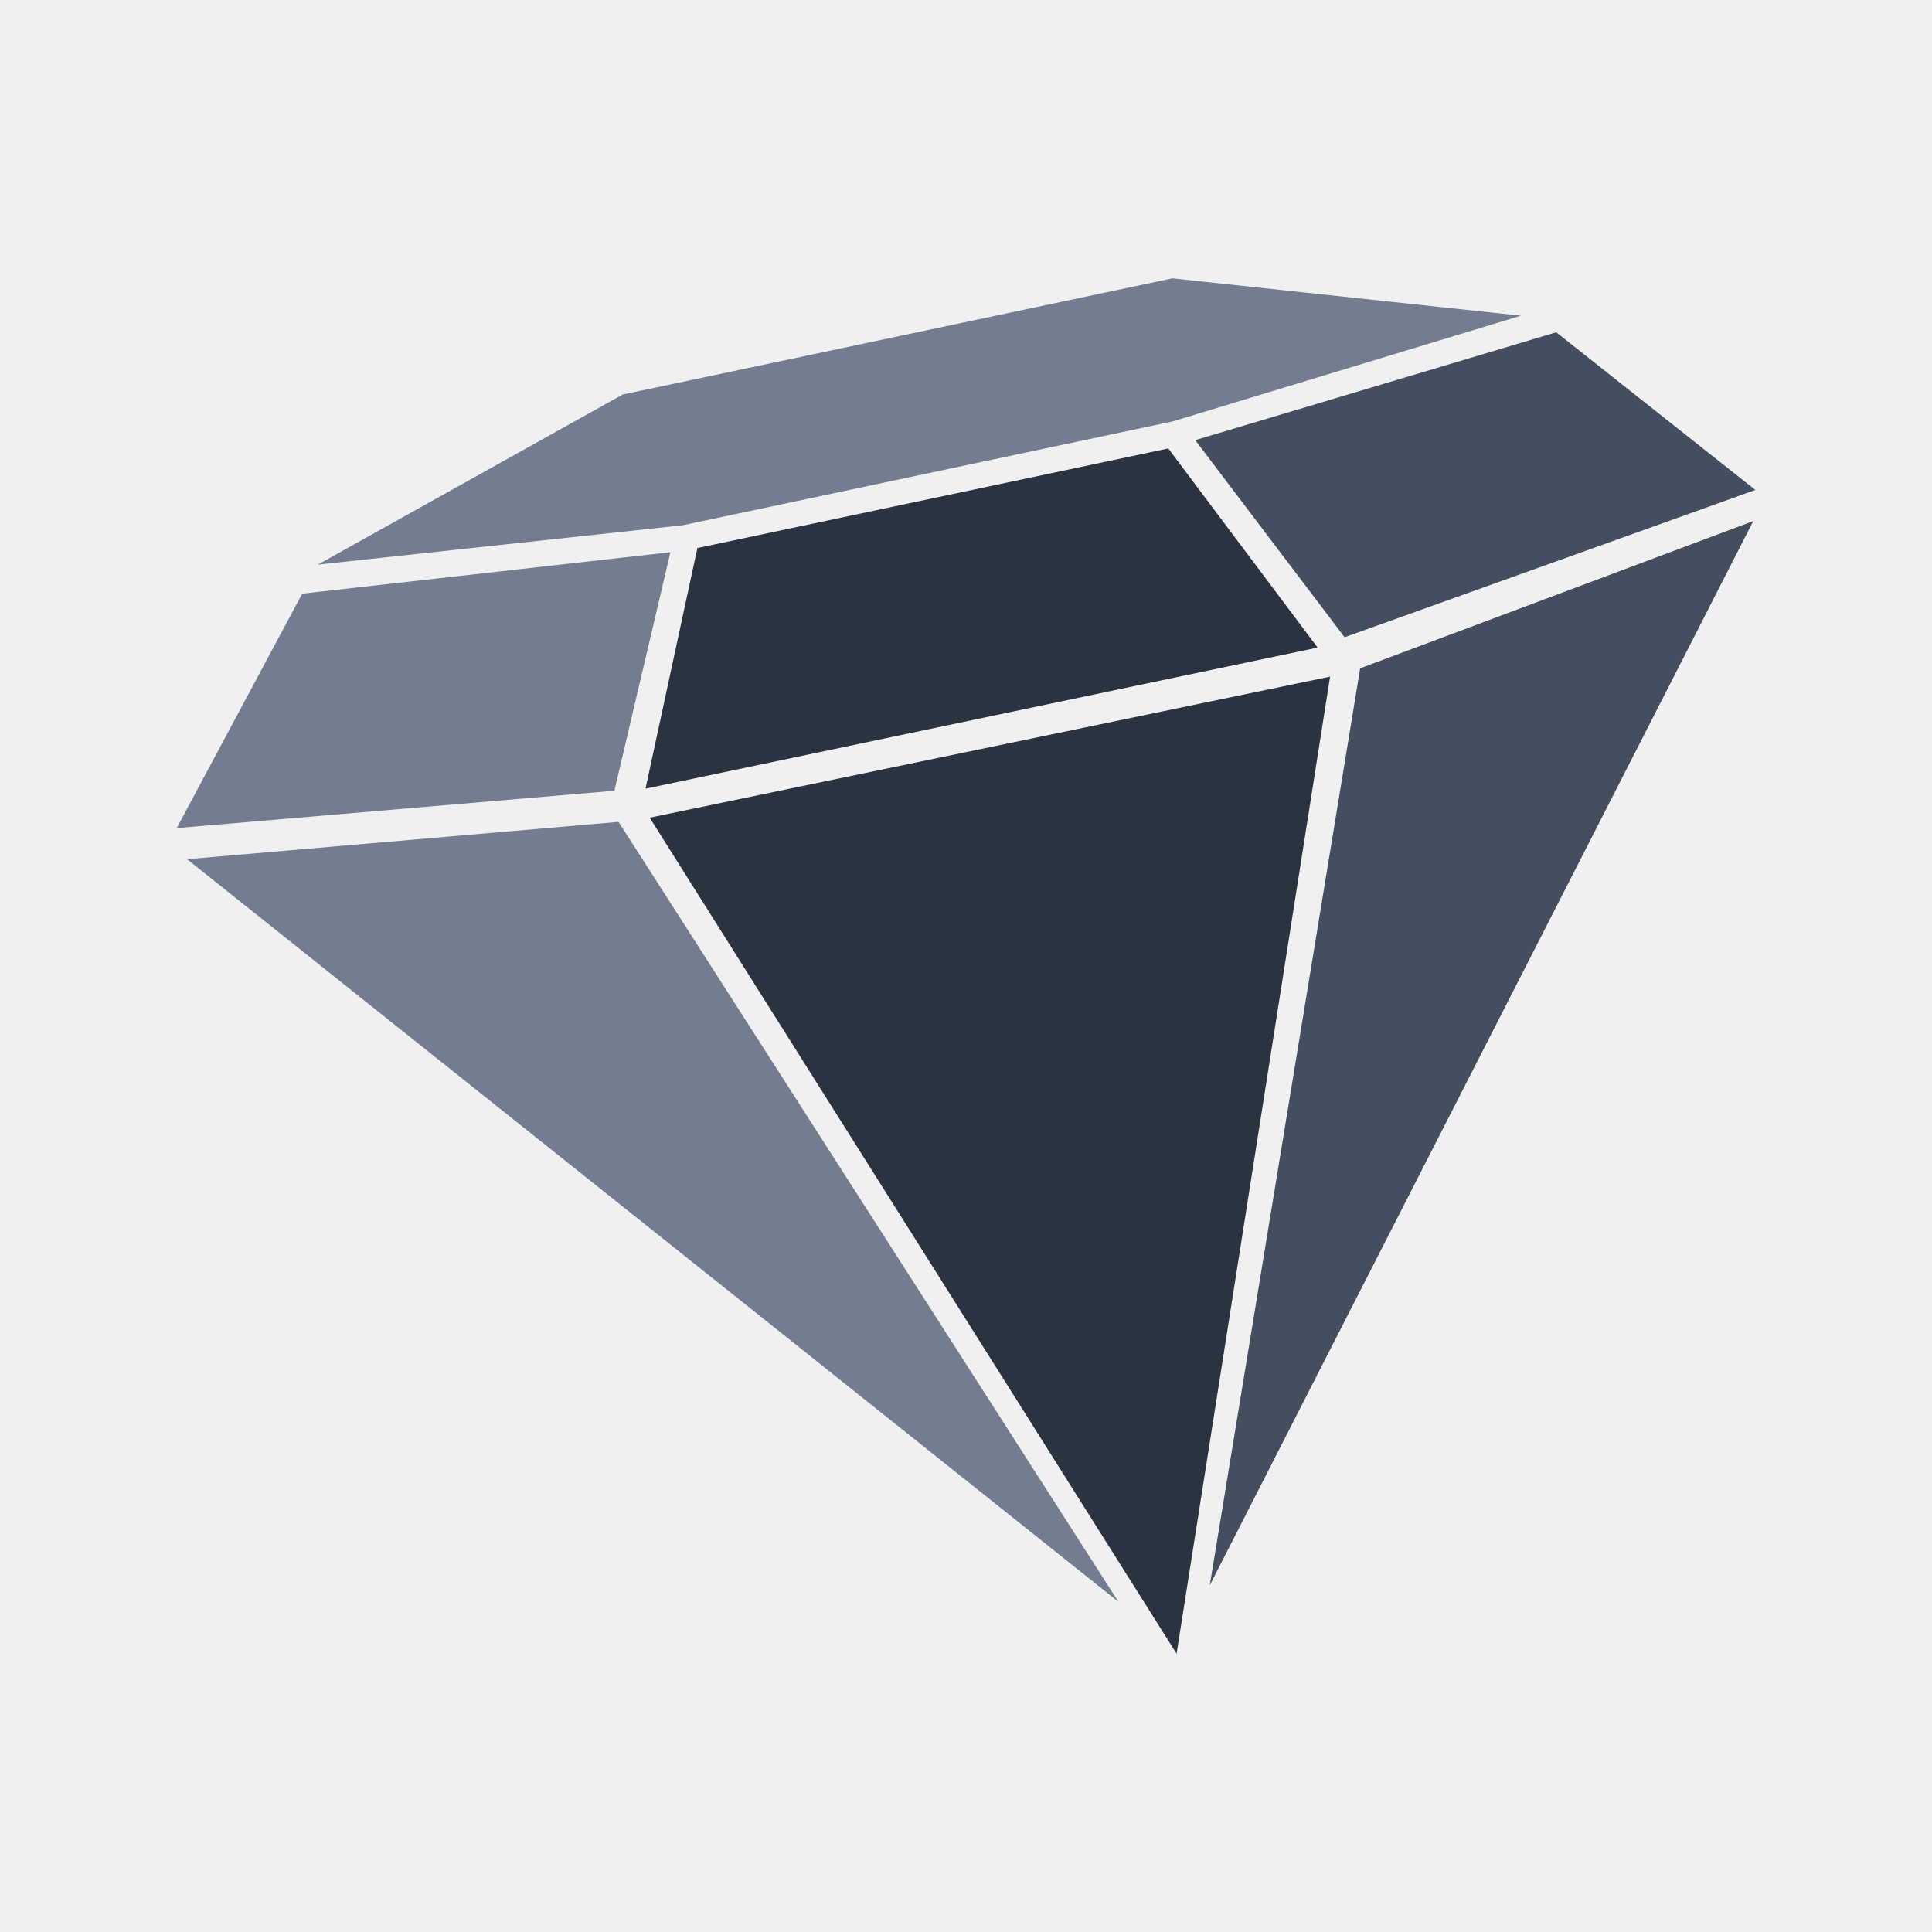
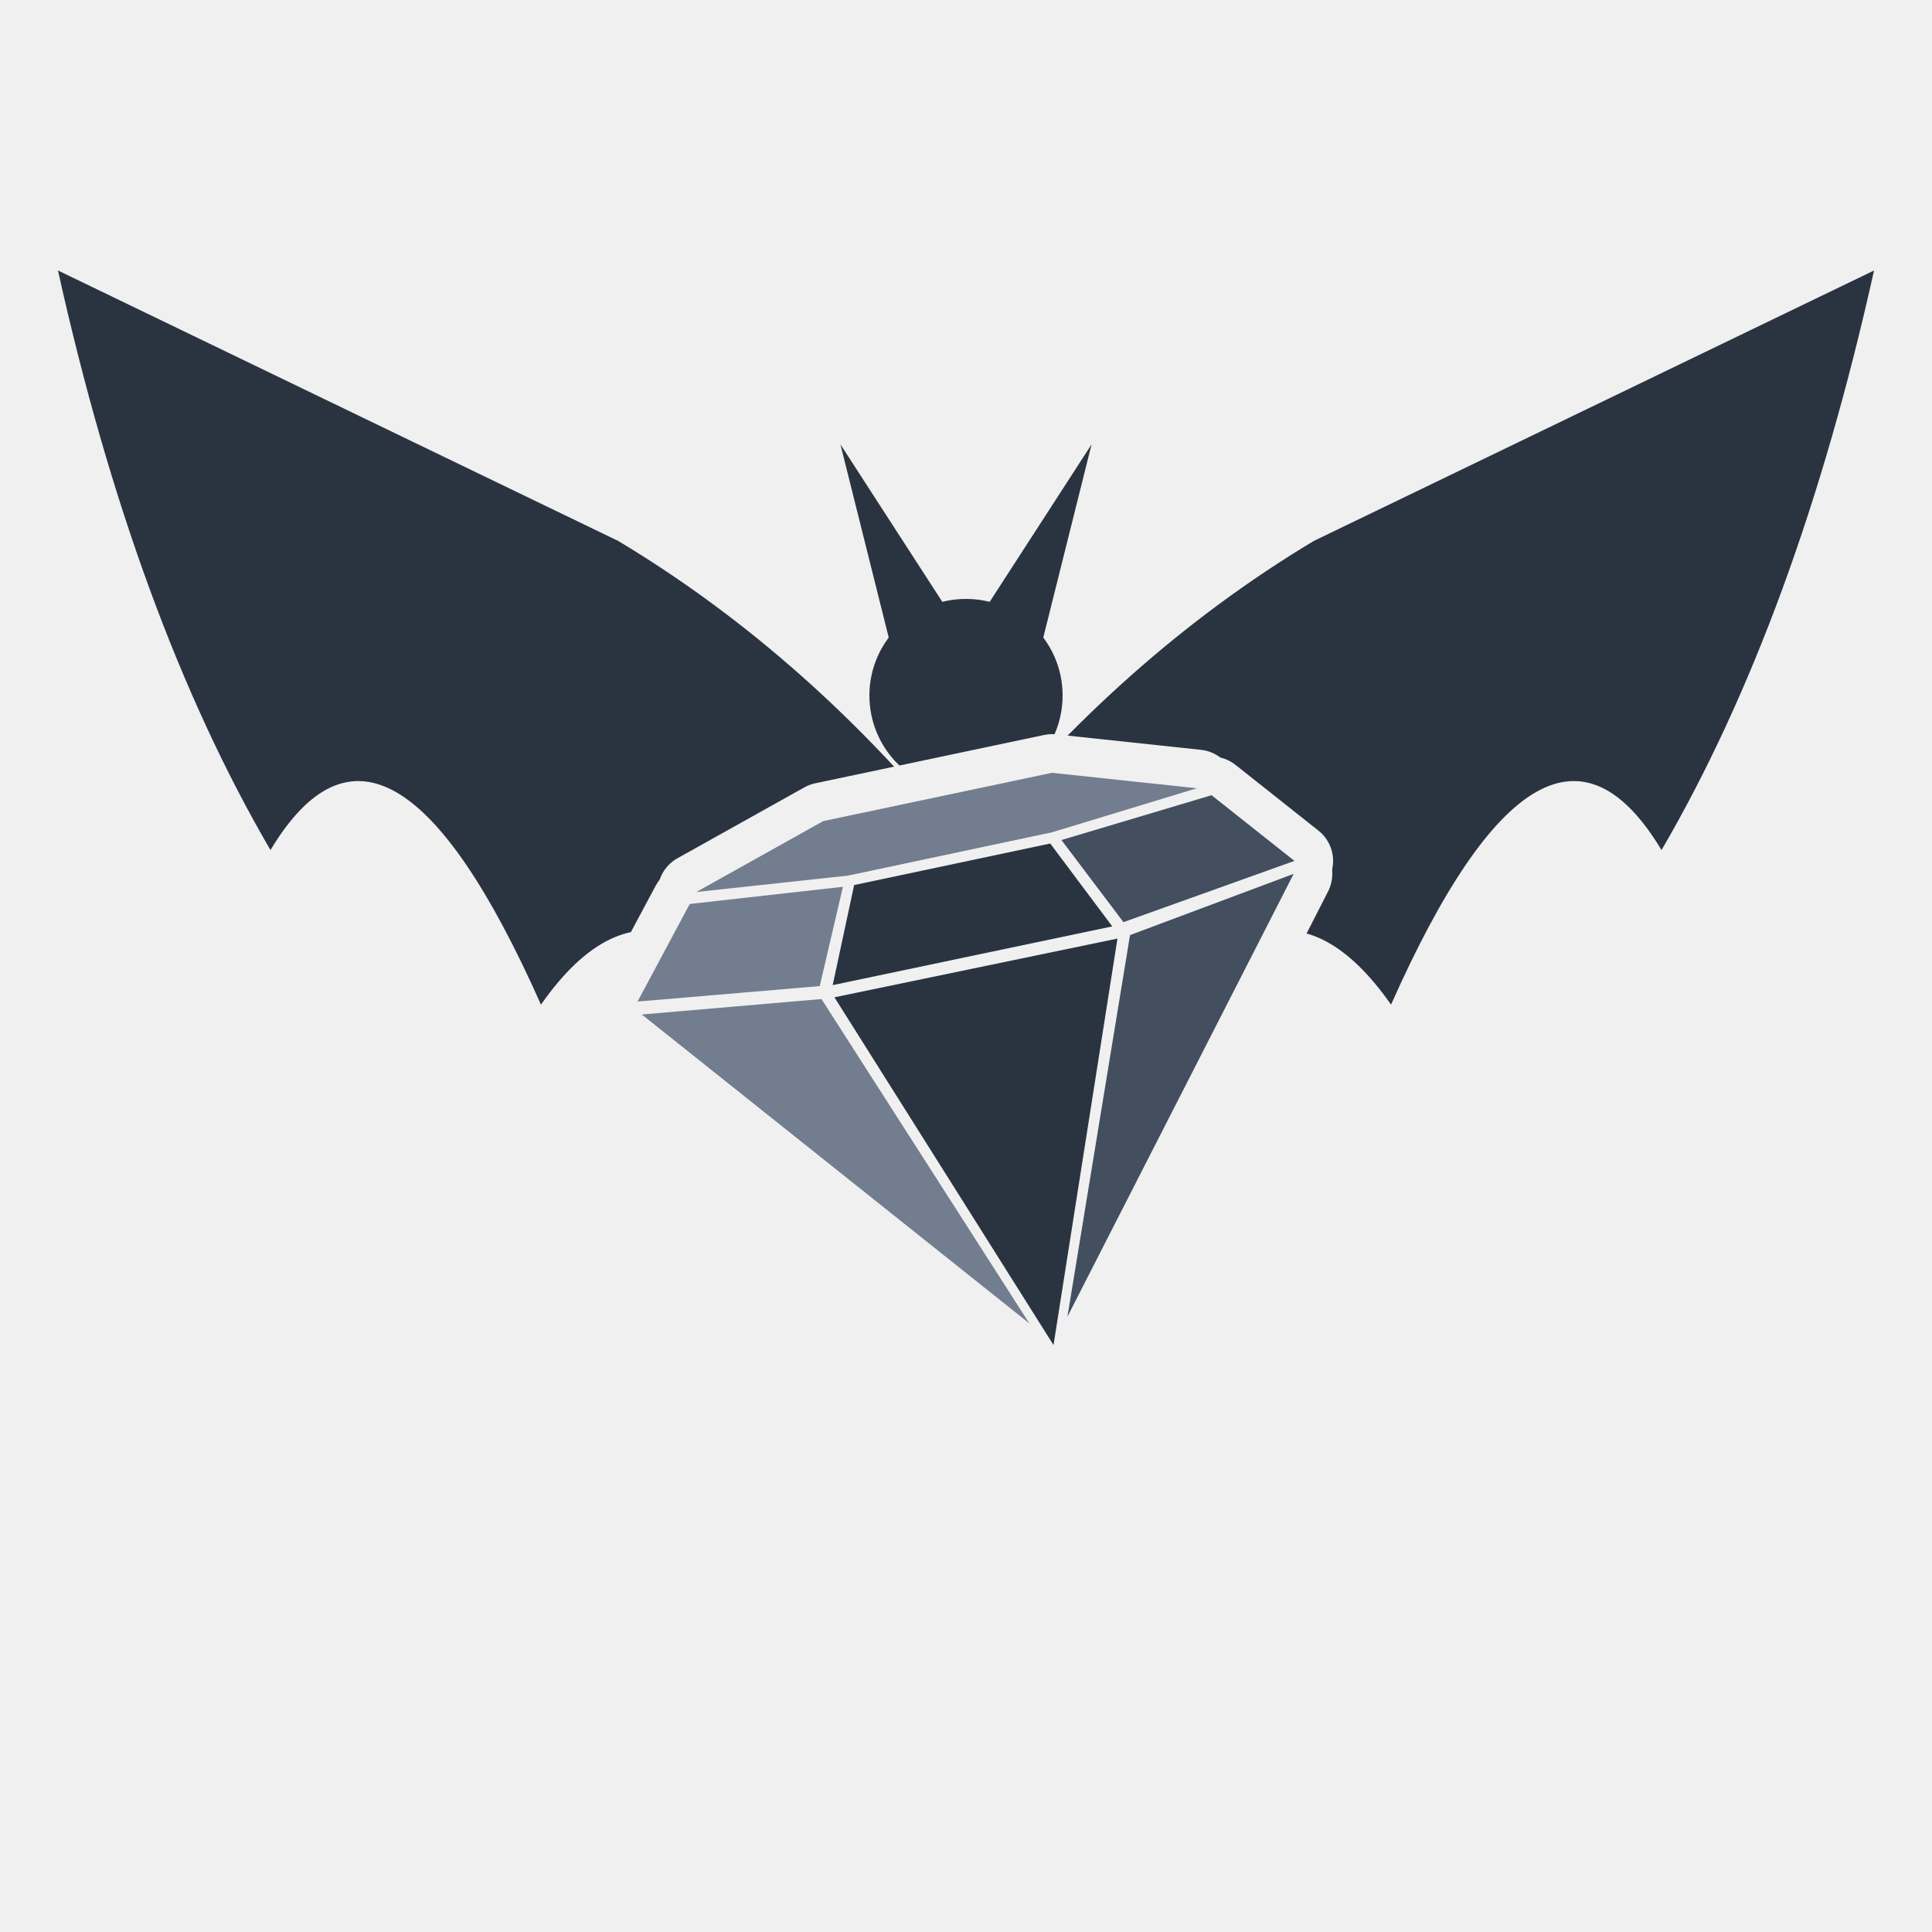
- <svg xmlns="http://www.w3.org/2000/svg" viewBox="243.316 -61.437 52.800 52.800">
-   <path fill="#727d8f" d="M251.575,-45.213 C251.575,-45.213 261.638,-46.346 261.638,-46.346 C261.638,-46.346 260.107,-39.827 260.107,-39.827 C260.107,-39.827 248.145,-38.806 248.145,-38.806 C248.145,-38.806 251.575,-45.213 251.575,-45.213 Z" />
-   <path fill="#727d8f" d="M248.428,-37.956 C248.428,-37.956 260.220,-38.976 260.220,-38.976 C260.220,-38.976 273.883,-17.660 273.883,-17.660 C273.883,-17.660 248.428,-37.956 248.428,-37.956 Z" />
-   <path fill="#727d8f" d="M252.000,-46.006 C252.000,-46.006 260.334,-50.655 260.334,-50.655 C260.334,-50.655 275.357,-53.830 275.357,-53.830 C275.357,-53.830 284.882,-52.809 284.882,-52.809 C284.882,-52.809 275.357,-49.918 275.357,-49.918 C275.357,-49.918 261.978,-47.083 261.978,-47.083 C261.978,-47.083 252.000,-46.006 252.000,-46.006 Z" />
-   <path fill="#2a3441" d="M262.375,-46.460 C262.375,-46.460 275.244,-49.181 275.244,-49.181 C275.244,-49.181 279.326,-43.739 279.326,-43.739 C279.326,-43.739 260.957,-39.883 260.957,-39.883 C260.957,-39.883 262.375,-46.460 262.375,-46.460 Z" />
-   <path fill="#2a3441" d="M261.071,-39.090 C261.071,-39.090 279.666,-42.945 279.666,-42.945 C279.666,-42.945 275.471,-16.243 275.471,-16.243 C275.471,-16.243 261.071,-39.090 261.071,-39.090 Z" />
-   <path fill="#434e5f" d="M275.981,-49.408 C275.981,-49.408 285.846,-52.356 285.846,-52.356 C285.846,-52.356 291.288,-48.047 291.288,-48.047 C291.288,-48.047 280.063,-44.022 280.063,-44.022 C280.063,-44.022 275.981,-49.408 275.981,-49.408 Z" />
-   <path fill="#434e5f" d="M280.488,-43.172 C280.488,-43.172 291.231,-47.197 291.231,-47.197 C291.231,-47.197 276.378,-18.113 276.378,-18.113 C276.378,-18.113 280.488,-43.172 280.488,-43.172 Z" />
+ <svg xmlns="http://www.w3.org/2000/svg" viewBox="0 0 100 100">
+   <defs>
+     <mask id="g" maskUnits="userSpaceOnUse" x="0" y="0" width="100" height="100">
+       <rect width="100" height="100" fill="#fff" />
+       <path stroke="#000" stroke-width="4.0" stroke-linejoin="round" fill="#000" d="M35.70,46.79 C35.70,46.79 43.63,45.90 43.63,45.90 C43.63,45.90 42.43,51.04 42.43,51.04 C42.43,51.04 33.00,51.84 33.00,51.84 C33.00,51.84 35.70,46.79 35.70,46.79 Z" />
+       <path stroke="#000" stroke-width="4.0" stroke-linejoin="round" fill="#000" d="M33.22,52.51 C33.22,52.51 42.52,51.71 42.52,51.71 C42.52,51.71 53.28,68.50 53.28,68.50 C53.28,68.50 33.22,52.51 33.22,52.51 Z" />
+       <path stroke="#000" stroke-width="4.0" stroke-linejoin="round" fill="#000" d="M36.04,46.17 C36.04,46.17 42.61,42.50 42.61,42.50 C42.61,42.50 54.45,40.00 54.45,40.00 C54.45,40.00 61.95,40.80 61.95,40.80 C61.95,40.80 54.45,43.08 54.45,43.08 C54.45,43.08 43.90,45.32 43.90,45.32 C43.90,45.32 36.04,46.17 36.04,46.17 Z" />
+       <path stroke="#000" stroke-width="4.0" stroke-linejoin="round" fill="#000" d="M44.21,45.81 C44.21,45.81 54.36,43.66 54.36,43.66 C54.36,43.66 57.57,47.95 57.57,47.95 C57.57,47.95 43.10,50.99 43.10,50.99 C43.10,50.99 44.21,45.81 44.21,45.81 Z" />
+       <path stroke="#000" stroke-width="4.0" stroke-linejoin="round" fill="#000" d="M43.19,51.62 C43.19,51.62 57.84,48.58 57.84,48.58 C57.84,48.58 54.53,69.62 54.53,69.62 C54.53,69.62 43.19,51.62 43.19,51.62 Z" />
+       <path stroke="#000" stroke-width="4.0" stroke-linejoin="round" fill="#000" d="M54.94,43.48 C54.94,43.48 62.71,41.16 62.71,41.16 C62.71,41.16 67.00,44.56 67.00,44.56 C67.00,44.56 58.15,47.73 58.15,47.73 C58.15,47.73 54.94,43.48 54.94,43.48 Z" />
+       <path stroke="#000" stroke-width="4.0" stroke-linejoin="round" fill="#000" d="M58.49,48.40 C58.49,48.40 66.96,45.23 66.96,45.23 C66.96,45.23 55.25,68.15 55.25,68.15 C55.25,68.15 58.49,48.40 58.49,48.40 Z" />
+     </mask>
+   </defs>
+   <g mask="url(#g)">
+     <path fill="#2a3441" d="M50,44 Q58,34 68,28 L97,14 Q93,32 86,44 Q80,34 72,52 Q65,42 57,58 Q53,54 50,56 Z" />
+     <path fill="#2a3441" d="M50.0,44 Q42.0,34 32.0,28 L3.0,14 Q7.0,32 14.0,44 Q20.0,34 28.0,52 Q35.0,42 43.0,58 Q47.0,54 50.0,56 Z" />
+     <circle cx="50" cy="36" r="5" fill="#2a3441" />
+     <path fill="#2a3441" d="M46.5,35 L43.5,23 L49,31.5 Z" />
+     <path fill="#2a3441" d="M53.5,35 L56.5,23 L51.0,31.5 Z" />
+   </g>
+   <path fill="#727d8f" d="M35.70,46.79 C35.70,46.79 43.63,45.90 43.63,45.90 C43.63,45.90 42.43,51.04 42.43,51.04 C42.43,51.04 33.00,51.84 33.00,51.84 C33.00,51.84 35.70,46.79 35.70,46.79 Z" />
+   <path fill="#727d8f" d="M33.22,52.51 C33.22,52.51 42.52,51.71 42.52,51.71 C42.52,51.71 53.28,68.50 53.28,68.50 C53.28,68.50 33.22,52.51 33.22,52.51 Z" />
+   <path fill="#727d8f" d="M36.04,46.17 C36.04,46.17 42.61,42.50 42.61,42.50 C42.61,42.50 54.45,40.00 54.45,40.00 C54.45,40.00 61.95,40.80 61.95,40.80 C61.95,40.80 54.45,43.08 54.45,43.08 C54.45,43.08 43.90,45.32 43.90,45.32 C43.90,45.32 36.04,46.17 36.04,46.17 Z" />
+   <path fill="#2a3441" d="M44.21,45.81 C44.21,45.81 54.36,43.66 54.36,43.66 C54.36,43.66 57.57,47.95 57.57,47.95 C57.57,47.95 43.10,50.99 43.10,50.99 C43.10,50.99 44.21,45.81 44.21,45.81 Z" />
+   <path fill="#2a3441" d="M43.19,51.62 C43.19,51.62 57.84,48.58 57.84,48.58 C57.84,48.58 54.53,69.62 54.53,69.62 C54.53,69.62 43.19,51.62 43.19,51.62 Z" />
+   <path fill="#434e5f" d="M54.94,43.48 C54.94,43.48 62.71,41.16 62.71,41.16 C62.71,41.16 67.00,44.56 67.00,44.56 C67.00,44.56 58.15,47.73 58.15,47.73 C58.15,47.73 54.94,43.48 54.94,43.48 Z" />
+   <path fill="#434e5f" d="M58.49,48.40 C58.49,48.40 66.96,45.23 66.96,45.23 C66.96,45.23 55.25,68.15 55.25,68.15 C55.25,68.15 58.49,48.40 58.49,48.40 Z" />
</svg>
